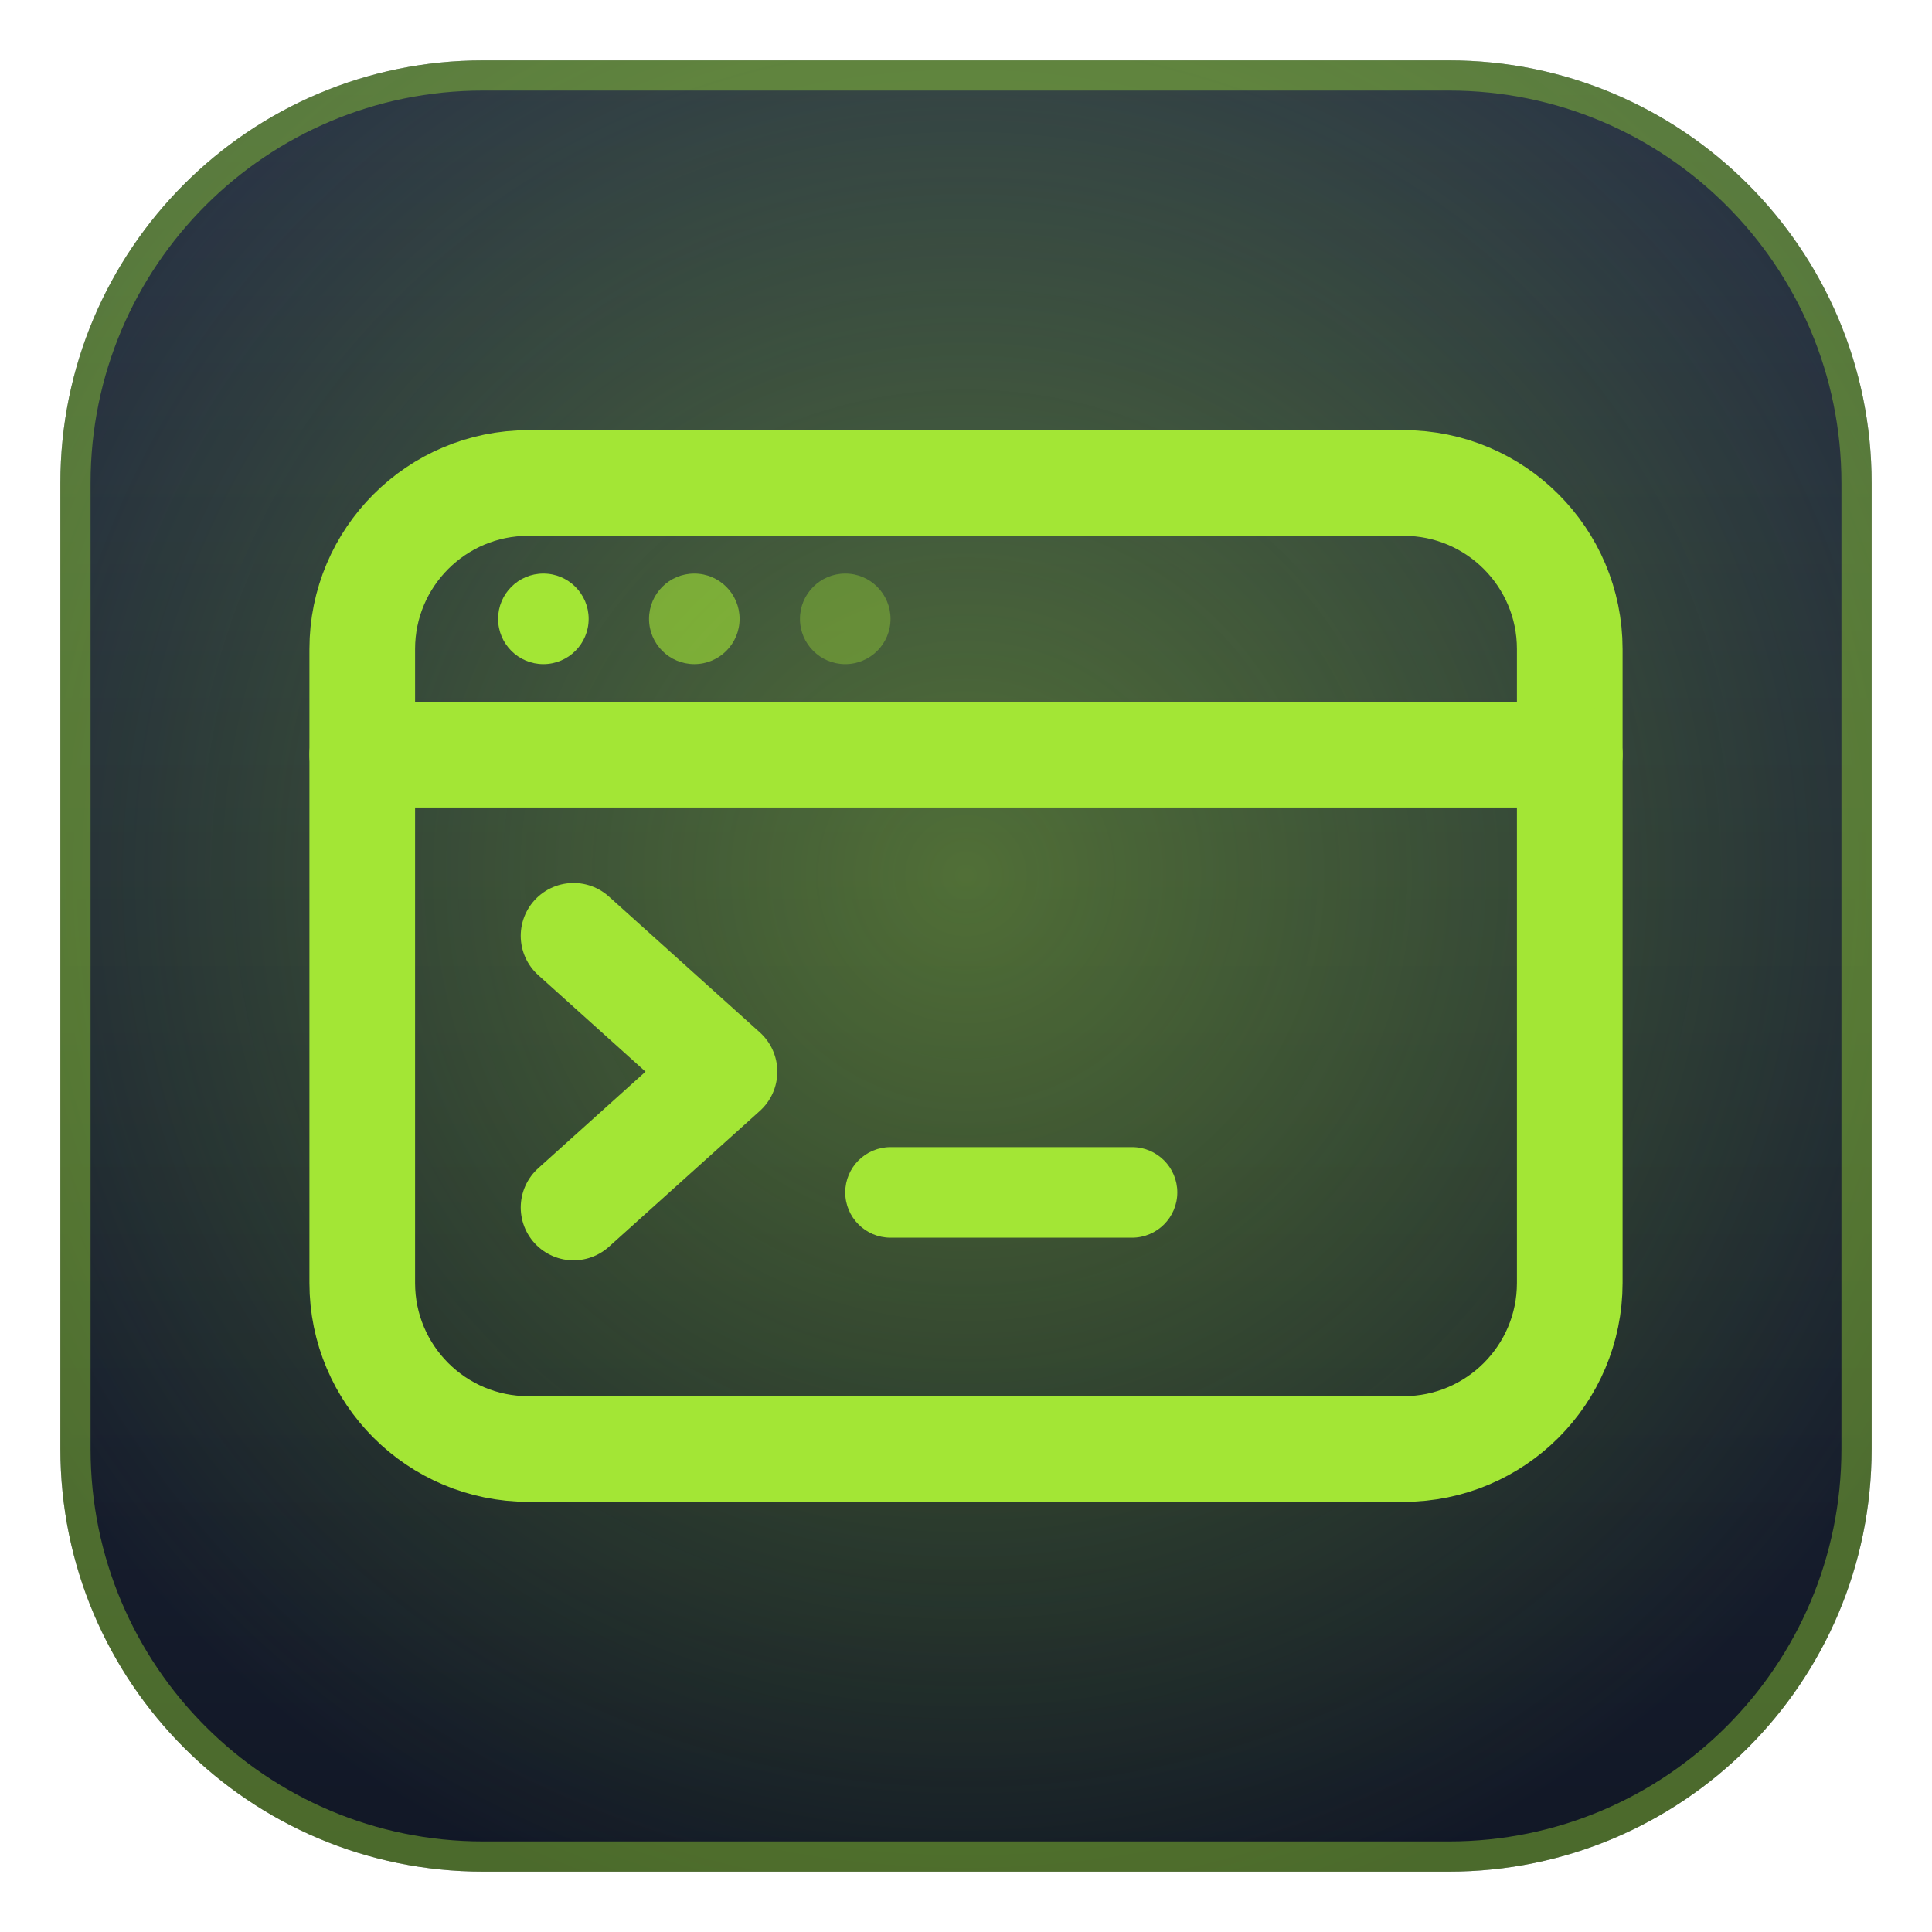
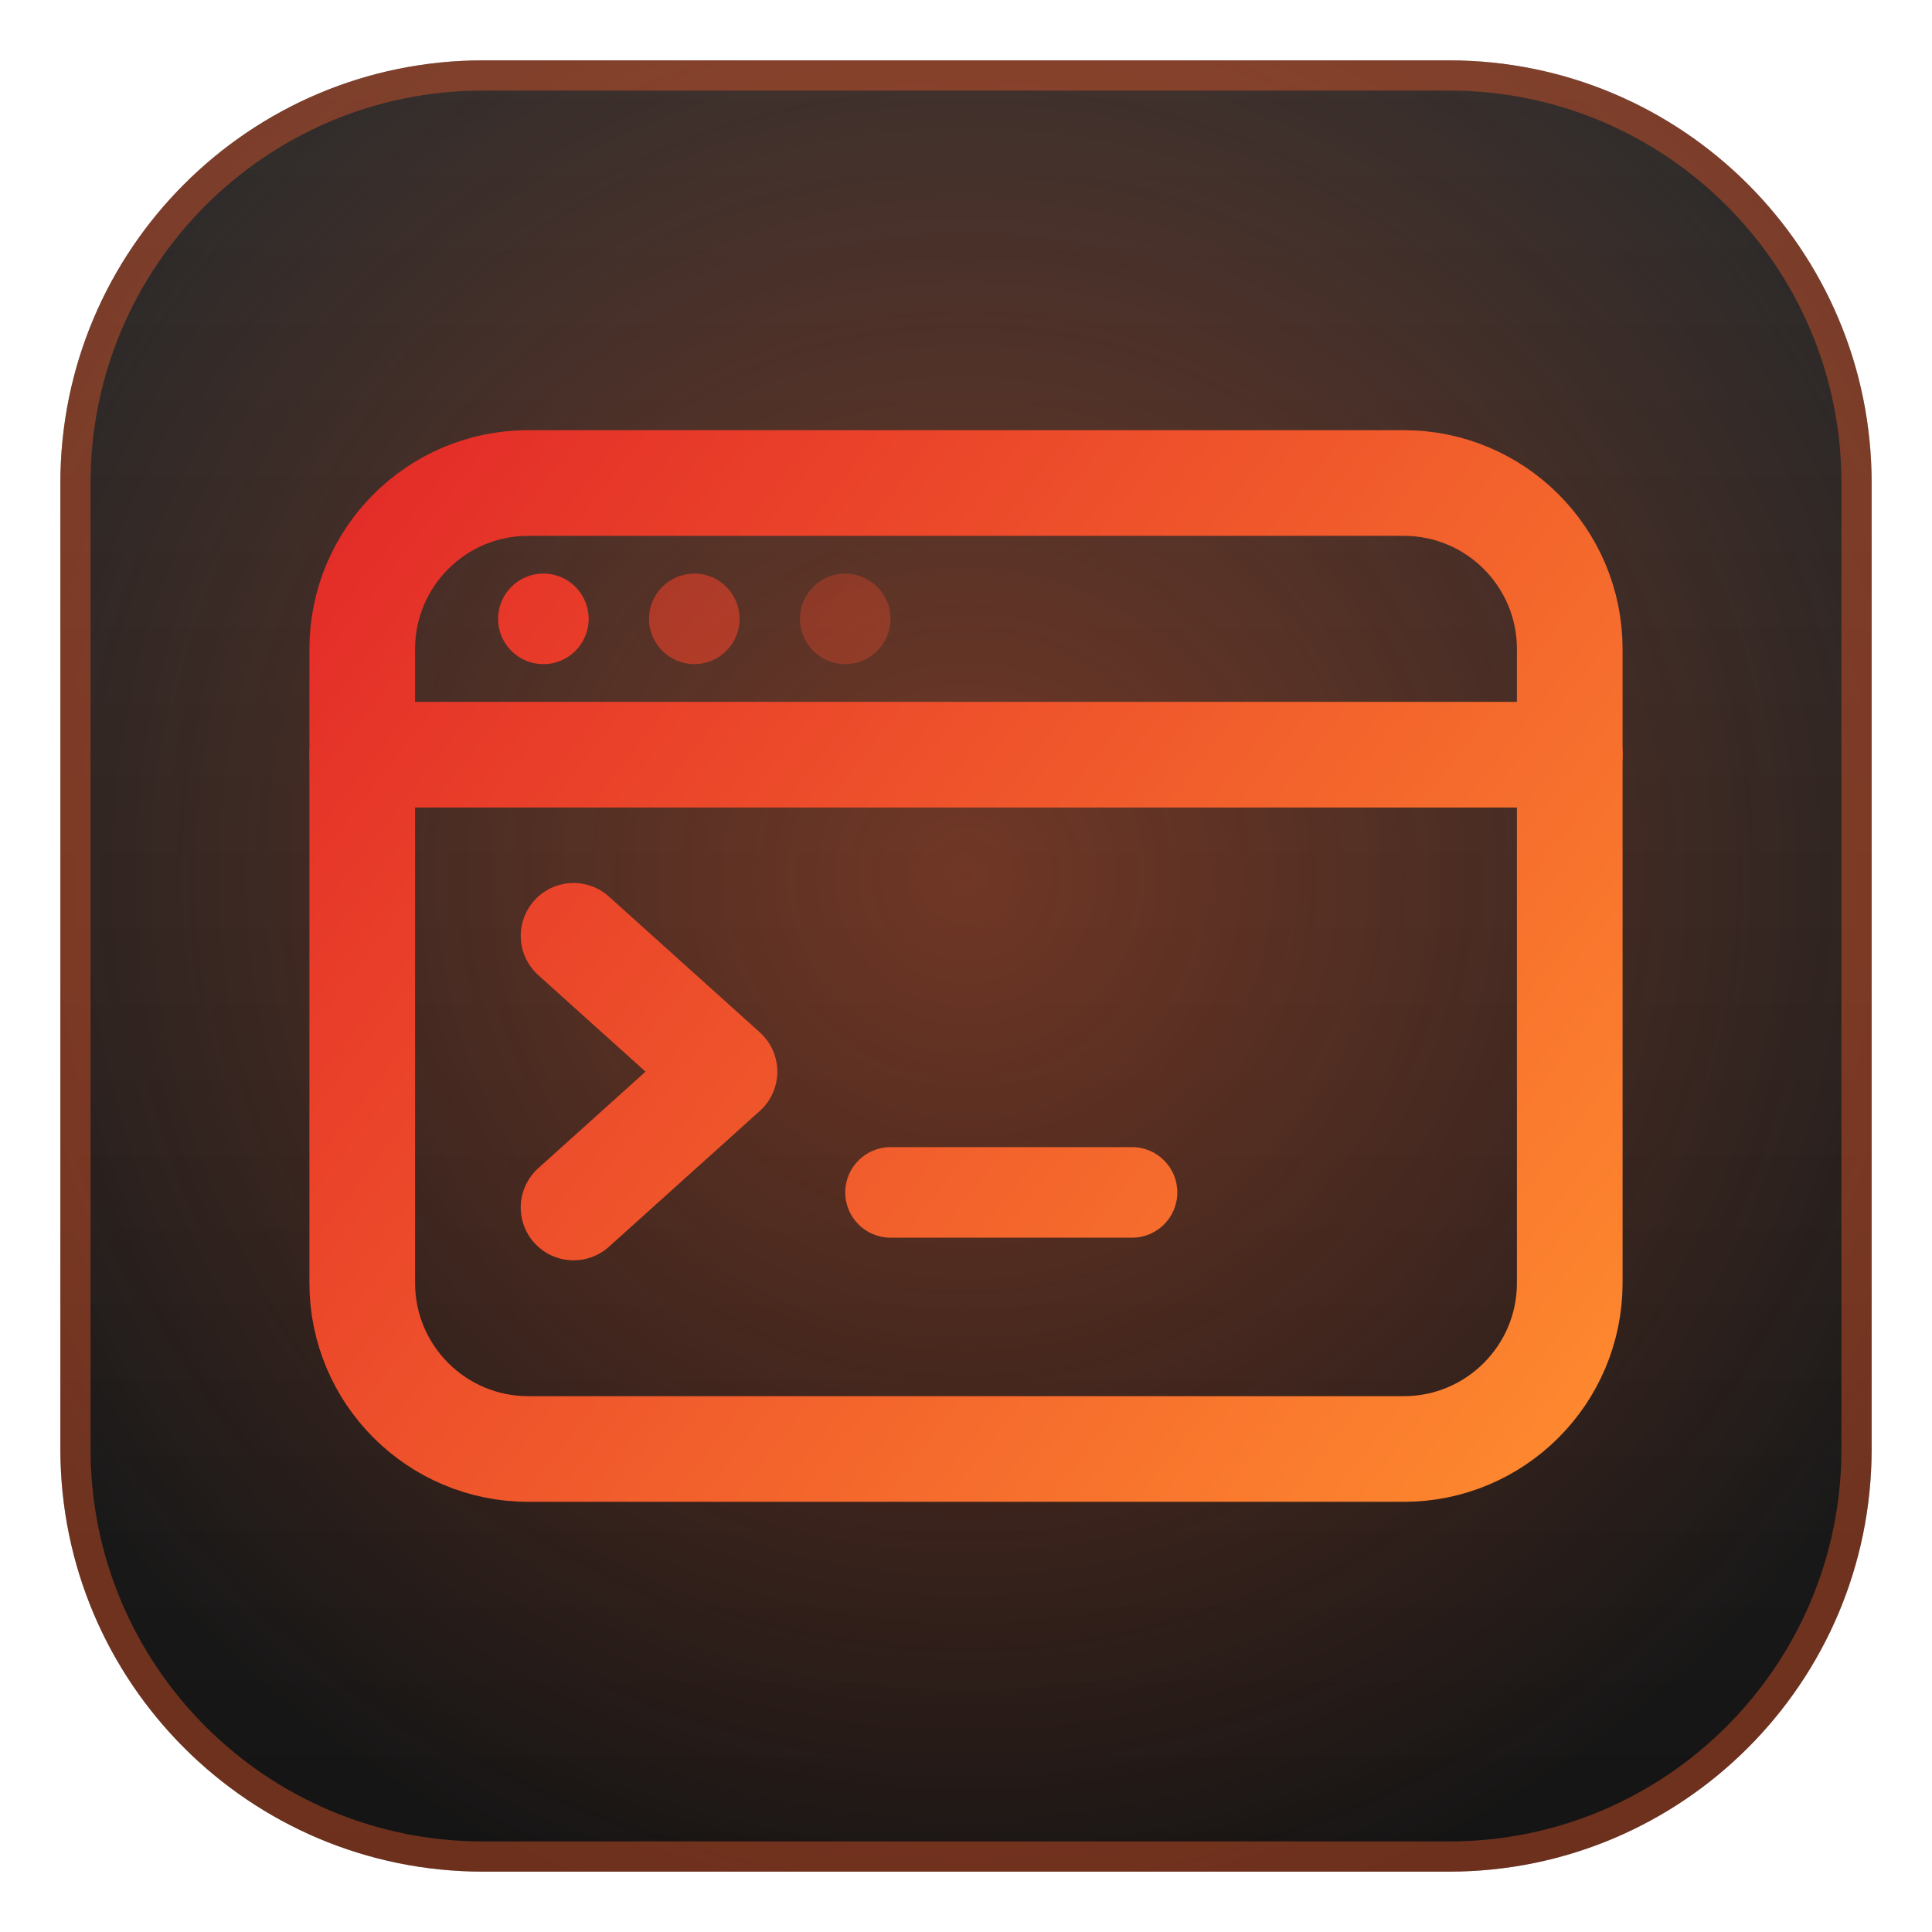
<svg xmlns="http://www.w3.org/2000/svg" viewBox="0 0 128 128" width="128" height="128">
  <defs>
    <linearGradient id="bg" x1="0" y1="0" x2="0" y2="1">
-       <stop offset="0" stop-color="#283246" />
-       <stop offset="1" stop-color="#111726" />
+       <stop offset="0" stop-color="#2c2c2c" />
+       <stop offset="1" stop-color="#141414" />
+     </linearGradient>
+     <linearGradient id="acc" gradientUnits="userSpaceOnUse" x1="20" y1="30" x2="108" y2="98">
+       <stop offset="0" stop-color="#e22828" />
+       <stop offset="1" stop-color="#ff8c2f" />
    </linearGradient>
    <radialGradient id="glow" cx="50%" cy="45%" r="60%">
-       <stop offset="0" stop-color="#a3e635" stop-opacity=".38" />
-       <stop offset="1" stop-color="#a3e635" stop-opacity="0" />
+       <stop offset="0" stop-color="#f15a2c" stop-opacity=".38" />
+       <stop offset="1" stop-color="#f15a2c" stop-opacity="0" />
    </radialGradient>
  </defs>
  <style>
*{transform-box:fill-box;transform-origin:center}
- .s{fill:none;stroke:#a3e635;stroke-width:7;stroke-linecap:round;stroke-linejoin:round}
- .f{fill:#a3e635}
+ .s{fill:none;stroke:url(#acc);stroke-width:7;stroke-linecap:round;stroke-linejoin:round}
+ .f{fill:url(#acc)}
.glow{animation:glow 4s ease-in-out infinite}
@keyframes glow{50%{opacity:.45}}

.cur{animation:cur 1.1s steps(1) infinite}
.pr{animation:pr 3s ease-in-out infinite}
@keyframes cur{50%{opacity:0}}
@keyframes pr{0%,100%{transform:translateX(0)}50%{transform:translateX(3px)}}

</style>
  <rect x="4" y="4" width="120" height="120" rx="28" fill="url(#bg)" />
  <rect class="glow" x="4" y="4" width="120" height="120" rx="28" fill="url(#glow)" />
-   <rect x="5" y="5" width="118" height="118" rx="27" fill="none" stroke="#a3e635" stroke-opacity=".4" stroke-width="2" />
+   <rect x="5" y="5" width="118" height="118" rx="27" fill="none" stroke="#f15a2c" stroke-opacity=".4" stroke-width="2" />
  <rect class="s" x="24" y="32" width="80" height="64" rx="11" />
  <path class="s" d="M24 50 H104" stroke-width="5" />
  <circle class="f" cx="36" cy="41" r="3" />
  <circle class="f" cx="46" cy="41" r="3" opacity=".6" />
  <circle class="f" cx="56" cy="41" r="3" opacity=".35" />
  <path class="s pr" d="M38 62 L48 71 L38 80" />
  <rect class="f cur" x="56" y="76" width="22" height="6" rx="3" />
</svg>
